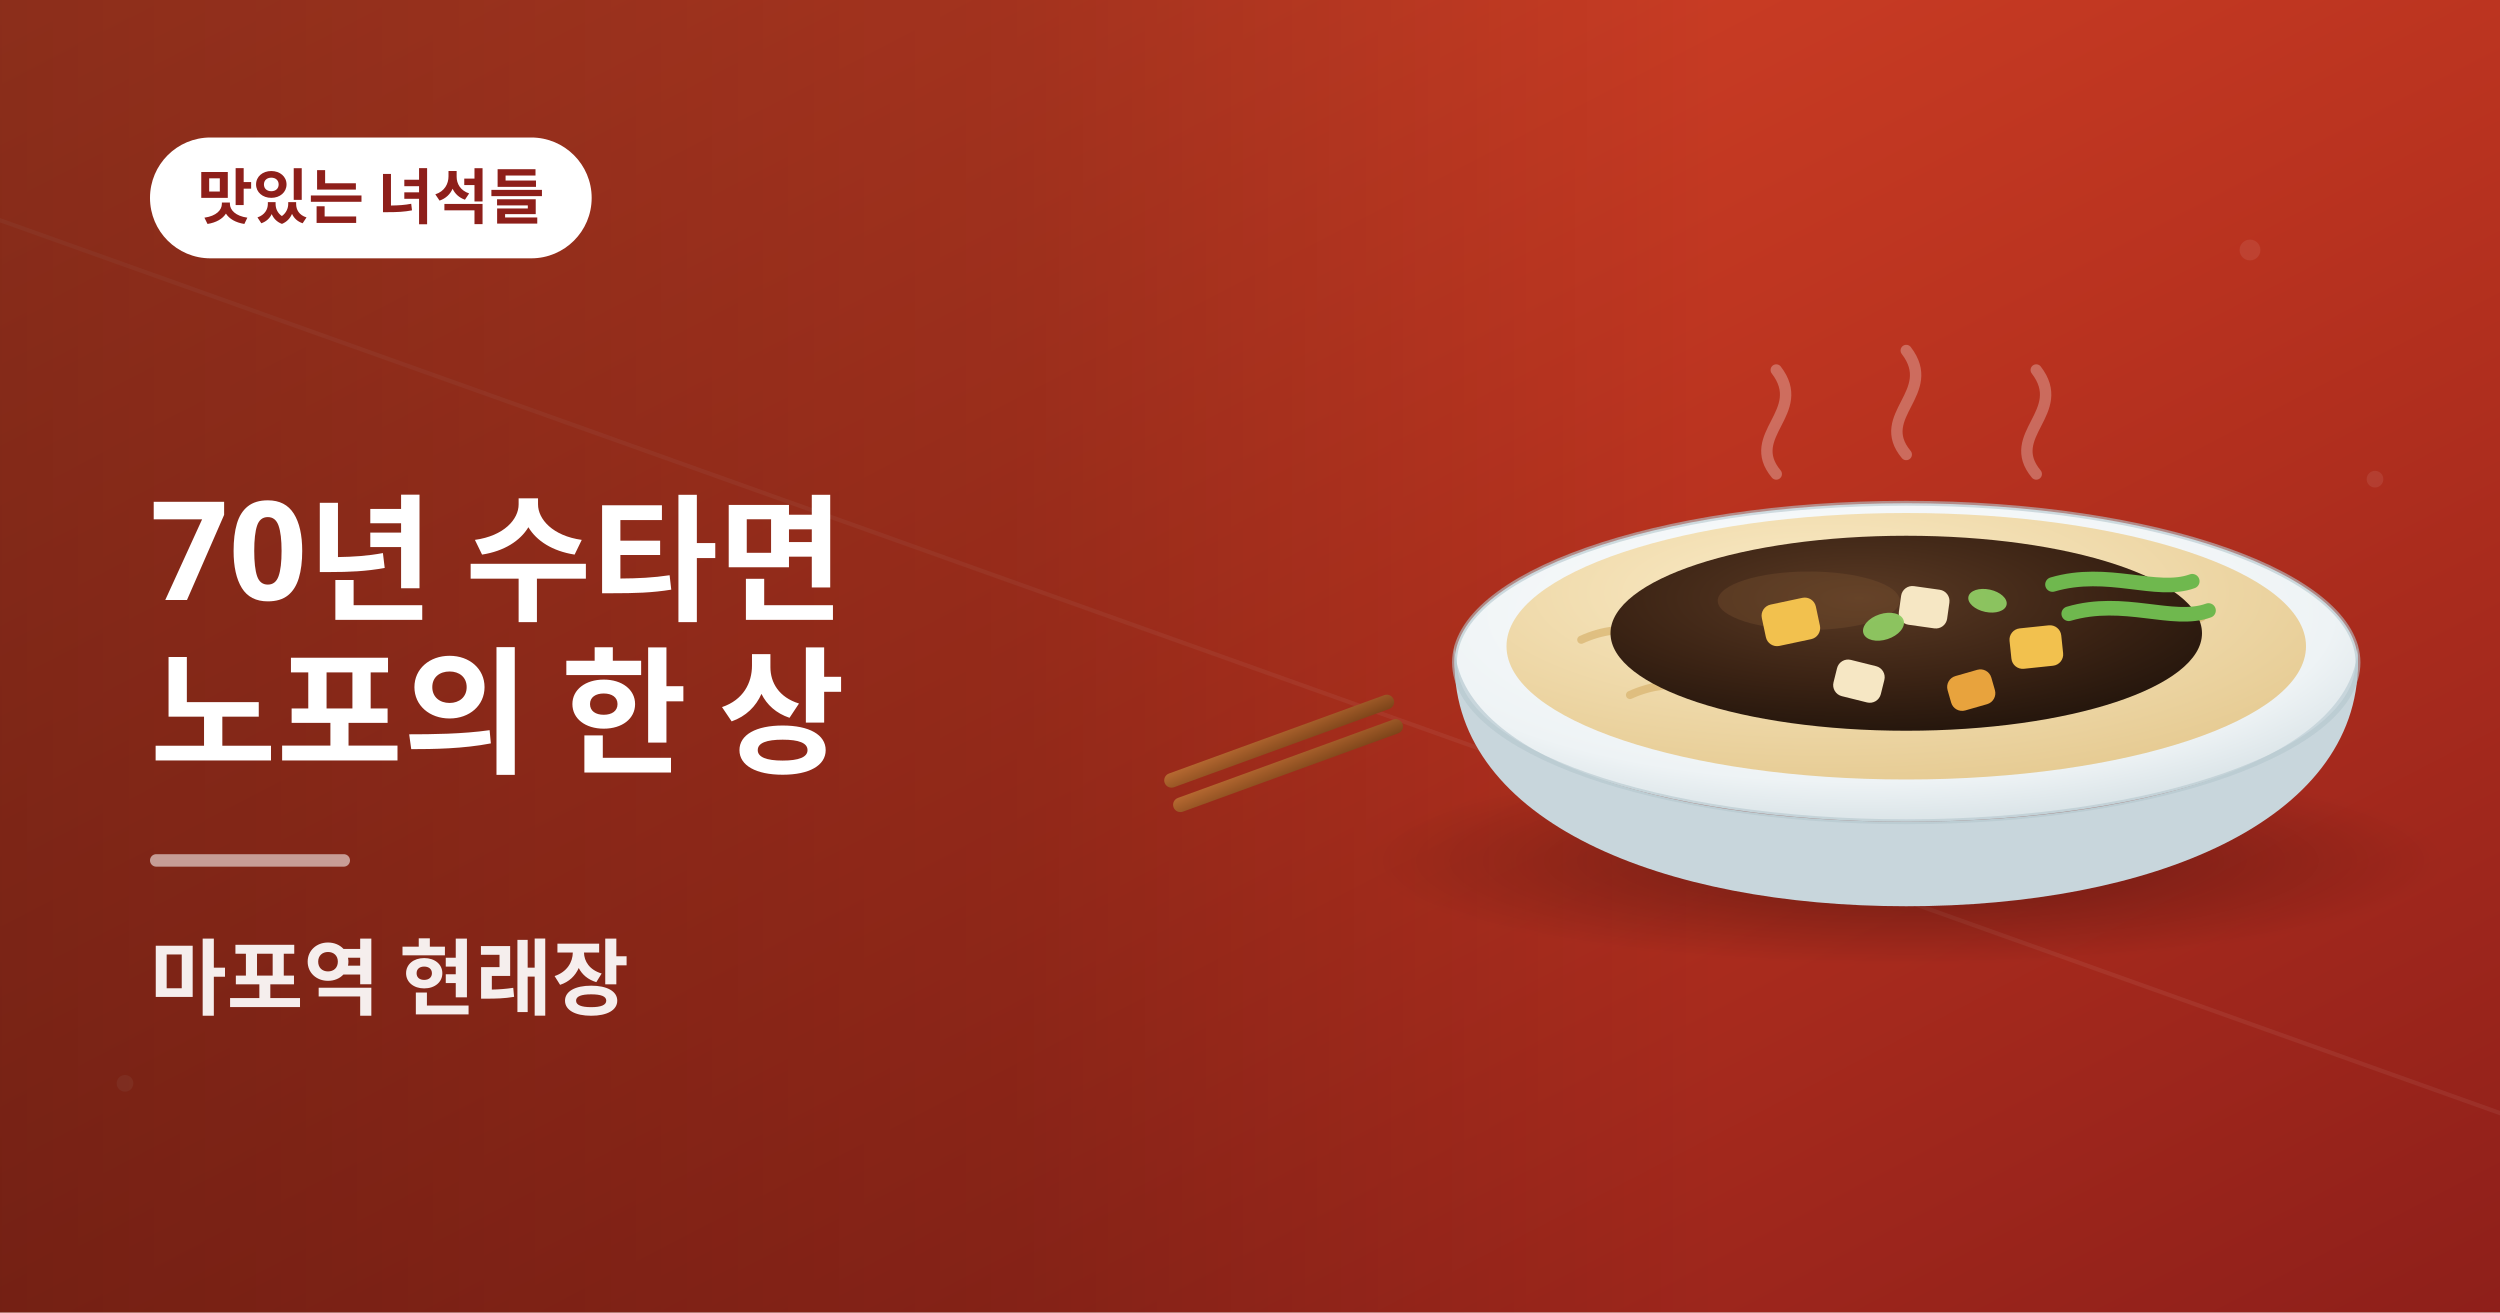
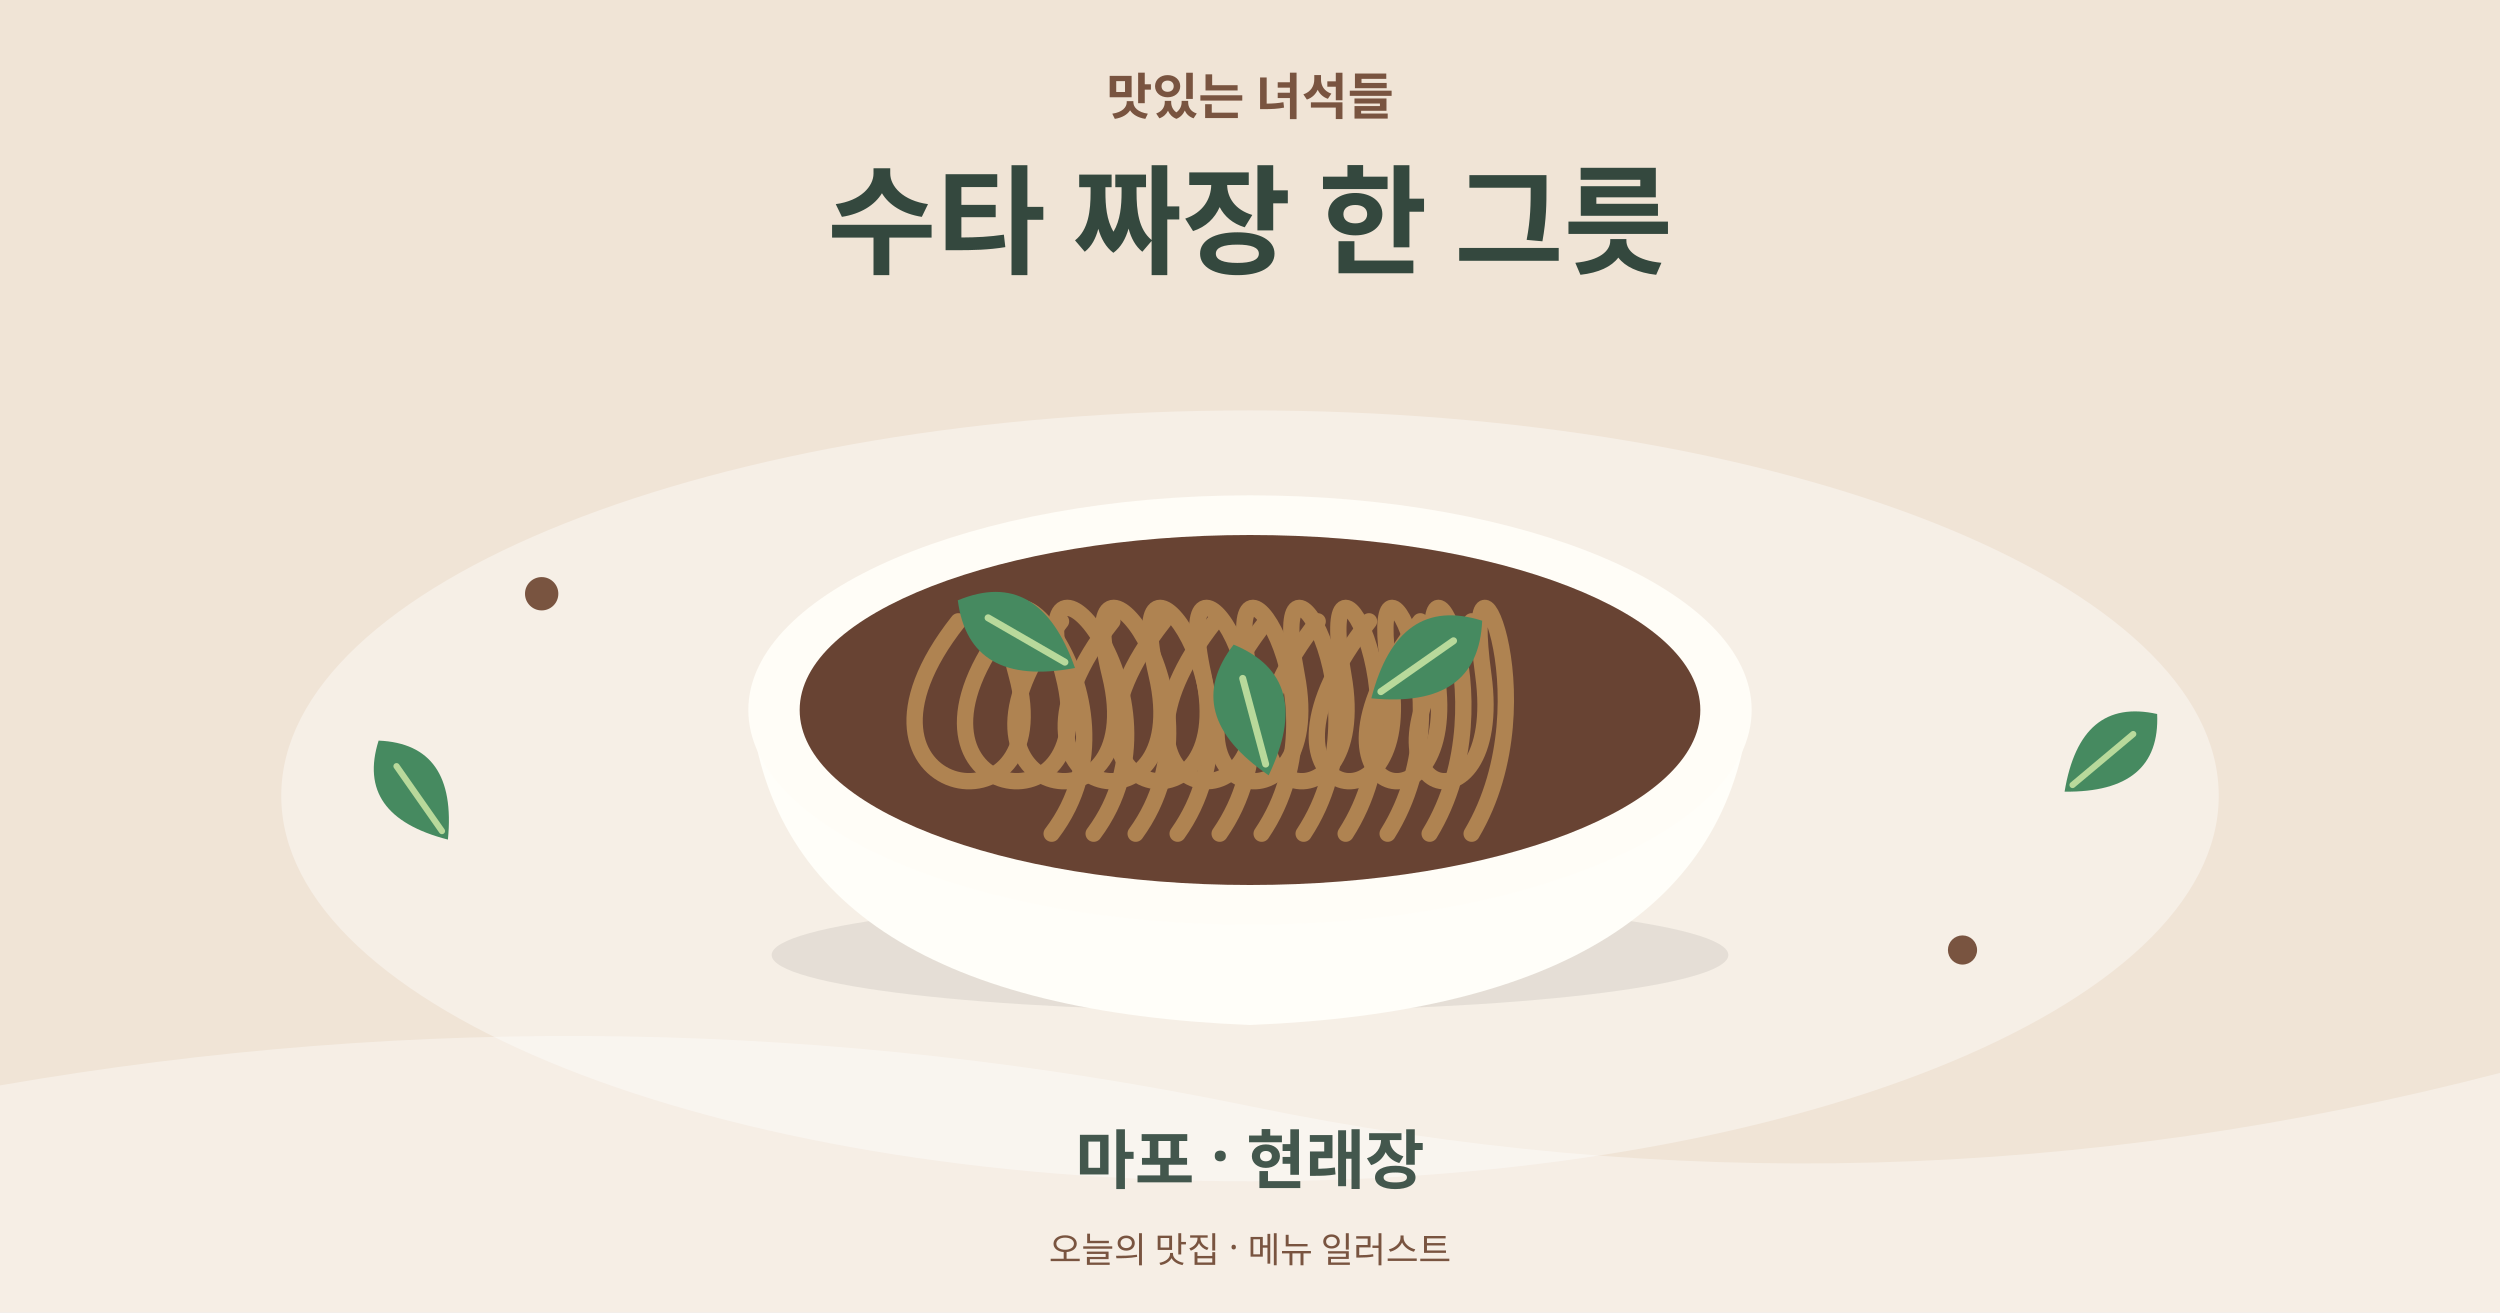
- <svg xmlns="http://www.w3.org/2000/svg" viewBox="0 0 1200 630" width="1200" height="630">
-   <defs>
-     <linearGradient id="bgHR" x1="0" y1="0" x2="1" y2="1">
-       <stop offset="0%" stop-color="#E14A2B" />
-       <stop offset="55%" stop-color="#B8321F" />
-       <stop offset="100%" stop-color="#8E1F1A" />
-     </linearGradient>
-     <radialGradient id="bowlHR" cx="45%" cy="35%" r="75%">
-       <stop offset="0%" stop-color="#FFFFFF" />
-       <stop offset="70%" stop-color="#EEF3F5" />
-       <stop offset="100%" stop-color="#CCD9DE" />
-     </radialGradient>
-     <radialGradient id="sauceHR" cx="42%" cy="32%" r="78%">
-       <stop offset="0%" stop-color="#5A3A24" />
-       <stop offset="55%" stop-color="#3B2314" />
-       <stop offset="100%" stop-color="#1E120A" />
-     </radialGradient>
-     <radialGradient id="noodleHR" cx="40%" cy="30%" r="80%">
-       <stop offset="0%" stop-color="#FBECC8" />
-       <stop offset="100%" stop-color="#E4C88E" />
-     </radialGradient>
-     <radialGradient id="shadowHR" cx="50%" cy="50%" r="50%">
-       <stop offset="0%" stop-color="#000000" stop-opacity="0.38" />
-       <stop offset="100%" stop-color="#000000" stop-opacity="0" />
-     </radialGradient>
-     <linearGradient id="chopHR" x1="0" y1="0" x2="1" y2="1">
-       <stop offset="0%" stop-color="#B76A32" />
-       <stop offset="100%" stop-color="#7C4419" />
-     </linearGradient>
-     <linearGradient id="scrimLR" x1="0" y1="0" x2="1" y2="0">
-       <stop offset="0%" stop-color="#000000" stop-opacity="0.38" />
-       <stop offset="60%" stop-color="#000000" stop-opacity="0.22" />
-       <stop offset="100%" stop-color="#000000" stop-opacity="0" />
-     </linearGradient>
-   </defs>
-   <rect width="1200" height="630" fill="url(#bgHR)" />
-   <g opacity="0.06" stroke="#FFFFFF" stroke-width="2">
-     <line x1="-100" y1="70" x2="1300" y2="570" />
+ <svg xmlns="http://www.w3.org/2000/svg" width="1200" height="630" viewBox="0 0 1200 630" role="img" aria-labelledby="title desc">
+   <g font-family="'Malgun Gothic','Apple SD Gothic Neo',sans-serif">
+     <rect x="0" y="0" width="1200" height="630" rx="0" fill="#F0E4D6" />
+     <ellipse cx="600" cy="382" rx="465" ry="185" fill="#FFFFFF65" />
+     <path d="M0 521 Q300 469 600 531 T1200 515 V630 H0 Z" fill="#FFFFFF60" stroke="none" stroke-width="1" stroke-linecap="round" stroke-linejoin="round" />
+     <text x="600" y="55" text-anchor="middle" fill="#795440" font-size="24" font-weight="700">맛있는 녀석들</text>
+     <text x="600" y="127" text-anchor="middle" fill="#34483E" font-size="57" font-weight="700">수타 짜장 한 그릇</text>
+     <g transform="translate(600 352) scale(1.12)">
+       <ellipse cx="0" cy="95" rx="205" ry="24" fill="#00000012" />
+       <path d="M-214 -10 Q-200 117 0 125 Q200 117 214 -10 Z" fill="#FFFEF9" stroke="none" stroke-width="1" stroke-linecap="round" stroke-linejoin="round" />
+       <ellipse cx="0" cy="-10" rx="215" ry="92" fill="#FFFDF7" />
+       <ellipse cx="0" cy="-10" rx="193" ry="75" fill="#684333" />
+       <path d="M-125 -48 C-185 28 -80 48 -100 -25 S-40 -16 -85 43" fill="none" stroke="#AF8351" stroke-width="7" stroke-linecap="round" stroke-linejoin="round" />
+       <path d="M-103 -48 C-163 28 -61 48 -80 -25 S-23 -16 -67 43" fill="none" stroke="#AF8351" stroke-width="7" stroke-linecap="round" stroke-linejoin="round" />
+       <path d="M-81 -48 C-141 28 -42 48 -60 -25 S-6 -16 -49 43" fill="none" stroke="#AF8351" stroke-width="7" stroke-linecap="round" stroke-linejoin="round" />
+       <path d="M-59 -48 C-119 28 -23 48 -40 -25 S11 -16 -31 43" fill="none" stroke="#AF8351" stroke-width="7" stroke-linecap="round" stroke-linejoin="round" />
+       <path d="M-37 -48 C-97 28 -4 48 -20 -25 S28 -16 -13 43" fill="none" stroke="#AF8351" stroke-width="7" stroke-linecap="round" stroke-linejoin="round" />
+       <path d="M-15 -48 C-75 28 15 48 0 -25 S45 -16 5 43" fill="none" stroke="#AF8351" stroke-width="7" stroke-linecap="round" stroke-linejoin="round" />
+       <path d="M7 -48 C-53 28 34 48 20 -25 S62 -16 23 43" fill="none" stroke="#AF8351" stroke-width="7" stroke-linecap="round" stroke-linejoin="round" />
+       <path d="M29 -48 C-31 28 53 48 40 -25 S79 -16 41 43" fill="none" stroke="#AF8351" stroke-width="7" stroke-linecap="round" stroke-linejoin="round" />
+       <path d="M51 -48 C-9 28 72 48 60 -25 S96 -16 59 43" fill="none" stroke="#AF8351" stroke-width="7" stroke-linecap="round" stroke-linejoin="round" />
+       <path d="M73 -48 C13 28 91 48 80 -25 S113 -16 77 43" fill="none" stroke="#AF8351" stroke-width="7" stroke-linecap="round" stroke-linejoin="round" />
+       <path d="M95 -48 C35 28 110 48 100 -25 S130 -16 95 43" fill="none" stroke="#AF8351" stroke-width="7" stroke-linecap="round" stroke-linejoin="round" />
+       <g transform="translate(-75 -28) rotate(-60)">
+         <path d="M0 0 Q-30 -35 0 -58 Q30 -35 0 0" fill="#468A60" stroke="none" stroke-width="1" stroke-linecap="round" stroke-linejoin="round" />
+         <path d="M0 -5 L0 -43" fill="none" stroke="#B8D99B" stroke-width="3" stroke-linecap="round" stroke-linejoin="round" />
+       </g>
+       <g transform="translate(52 -15) rotate(55)">
+         <path d="M0 0 Q-30 -35 0 -58 Q30 -35 0 0" fill="#468A60" stroke="none" stroke-width="1" stroke-linecap="round" stroke-linejoin="round" />
+         <path d="M0 -5 L0 -43" fill="none" stroke="#B8D99B" stroke-width="3" stroke-linecap="round" stroke-linejoin="round" />
+       </g>
+       <g transform="translate(8 18) rotate(-15)">
+         <path d="M0 0 Q-30 -35 0 -58 Q30 -35 0 0" fill="#468A60" stroke="none" stroke-width="1" stroke-linecap="round" stroke-linejoin="round" />
+         <path d="M0 -5 L0 -43" fill="none" stroke="#B8D99B" stroke-width="3" stroke-linecap="round" stroke-linejoin="round" />
+       </g>
+     </g>
+     <g transform="translate(215 403) rotate(-35)">
+       <path d="M0 0 Q-30 -35 0 -58 Q30 -35 0 0" fill="#468A60" stroke="none" stroke-width="1" stroke-linecap="round" stroke-linejoin="round" />
+       <path d="M0 -5 L0 -43" fill="none" stroke="#B8D99B" stroke-width="3" stroke-linecap="round" stroke-linejoin="round" />
+     </g>
+     <g transform="translate(991 380) rotate(50)">
+       <path d="M0 0 Q-30 -35 0 -58 Q30 -35 0 0" fill="#468A60" stroke="none" stroke-width="1" stroke-linecap="round" stroke-linejoin="round" />
+       <path d="M0 -5 L0 -43" fill="none" stroke="#B8D99B" stroke-width="3" stroke-linecap="round" stroke-linejoin="round" />
+     </g>
+     <ellipse cx="260" cy="285" rx="8" ry="8" fill="#795440" />
+     <ellipse cx="942" cy="456" rx="7" ry="7" fill="#795440" />
+     <text x="600" y="568" text-anchor="middle" fill="#43574D" font-size="31" font-weight="600">마포 · 현래장</text>
+     <text x="600" y="606" text-anchor="middle" fill="#795440" font-size="17" font-weight="400">오늘의 맛집 · 메뉴 일러스트</text>
  </g>
-   <g opacity="0.08" fill="#ffffff">
-     <circle cx="120" cy="90" r="4" />
-     <circle cx="1080" cy="120" r="5" />
-     <circle cx="60" cy="520" r="4" />
-     <circle cx="1140" cy="230" r="4" />
-   </g>
-   <rect width="820" height="630" fill="url(#scrimLR)" />
-   <g transform="translate(915,318) scale(0.78) translate(-600,-330)">
-     <ellipse cx="600" cy="452" rx="330" ry="64" fill="url(#shadowHR)" />
-     <ellipse cx="600" cy="330" rx="278" ry="98" fill="url(#bowlHR)" />
-     <path d="M 322 330 C 322 428 450 480 600 480 C 750 480 878 428 878 330 L 878 318 C 878 384 760 428 600 428 C 440 428 322 384 322 318 Z" fill="#C8D6DC" />
-     <ellipse cx="600" cy="330" rx="278" ry="98" fill="none" stroke="#B4C6CD" stroke-width="3" opacity="0.6" />
-     <ellipse cx="600" cy="320" rx="246" ry="82" fill="url(#noodleHR)" />
-     <g fill="none" stroke="#D9B672" stroke-width="5" stroke-linecap="round" opacity="0.75">
-       <path d="M 400 316 C 452 292 512 344 566 318" />
-       <path d="M 430 350 C 482 326 542 378 596 352" />
-       <path d="M 616 300 C 668 276 728 328 782 302" />
-     </g>
-     <ellipse cx="600" cy="312" rx="182" ry="60" fill="url(#sauceHR)" />
-     <ellipse cx="540" cy="292" rx="56" ry="18" fill="#7A5232" opacity="0.35" />
-     <g>
-       <rect x="512" y="292" width="34" height="26" rx="7" fill="#F2C14E" transform="rotate(-12 529 305)" />
-       <rect x="596" y="284" width="30" height="24" rx="7" fill="#F6E7C4" transform="rotate(8 611 296)" />
-       <rect x="664" y="308" width="32" height="25" rx="7" fill="#F2C14E" transform="rotate(-6 680 320)" />
-       <rect x="556" y="330" width="30" height="23" rx="7" fill="#F6E7C4" transform="rotate(14 571 341)" />
-       <rect x="626" y="336" width="28" height="22" rx="7" fill="#E8A33D" transform="rotate(-16 640 347)" />
-     </g>
-     <g fill="#8FCB63" opacity="0.95">
-       <ellipse cx="586" cy="308" rx="13" ry="8" transform="rotate(-18 586 308)" />
-       <ellipse cx="650" cy="292" rx="12" ry="7" transform="rotate(12 650 292)" />
-     </g>
-     <g fill="none" stroke="#6FB84E" stroke-width="9" stroke-linecap="round">
-       <path d="M 690 282 C 724 272 754 288 776 280" />
-       <path d="M 700 300 C 734 290 764 306 786 298" />
-     </g>
-     <g transform="rotate(-20 220 380)">
-       <rect x="140" y="372" width="150" height="9" rx="4.5" fill="url(#chopHR)" />
-       <rect x="140" y="388" width="150" height="9" rx="4.5" fill="url(#chopHR)" />
-     </g>
-     <g fill="none" stroke="#FFFFFF" stroke-width="7" stroke-linecap="round" opacity="0.28">
-       <path d="M 520 214 C 500 190 540 176 520 150" />
-       <path d="M 600 202 C 580 178 620 164 600 138" />
-       <path d="M 680 214 C 660 190 700 176 680 150" />
-     </g>
-   </g>
-   <rect x="72" y="66" width="212" height="58" rx="29" fill="#ffffff" />
-   <text x="178" y="105" font-family="'Apple SD Gothic Neo','Malgun Gothic',sans-serif" font-size="29" font-weight="700" fill="#8E1F1A" text-anchor="middle">맛있는 녀석들</text>
-   <text x="72" y="288" font-family="'Apple SD Gothic Neo','Malgun Gothic',sans-serif" font-size="66" font-weight="800" fill="#ffffff">70년 수타면</text>
-   <text x="72" y="366" font-family="'Apple SD Gothic Neo','Malgun Gothic',sans-serif" font-size="66" font-weight="800" fill="#ffffff">노포의 한 상</text>
-   <rect x="72" y="410" width="96" height="6" rx="3" fill="#ffffff" opacity="0.55" />
-   <text x="72" y="484" font-family="'Apple SD Gothic Neo','Malgun Gothic',sans-serif" font-size="40" font-weight="600" fill="#ffffff" opacity="0.92">마포역 현래장</text>
</svg>
